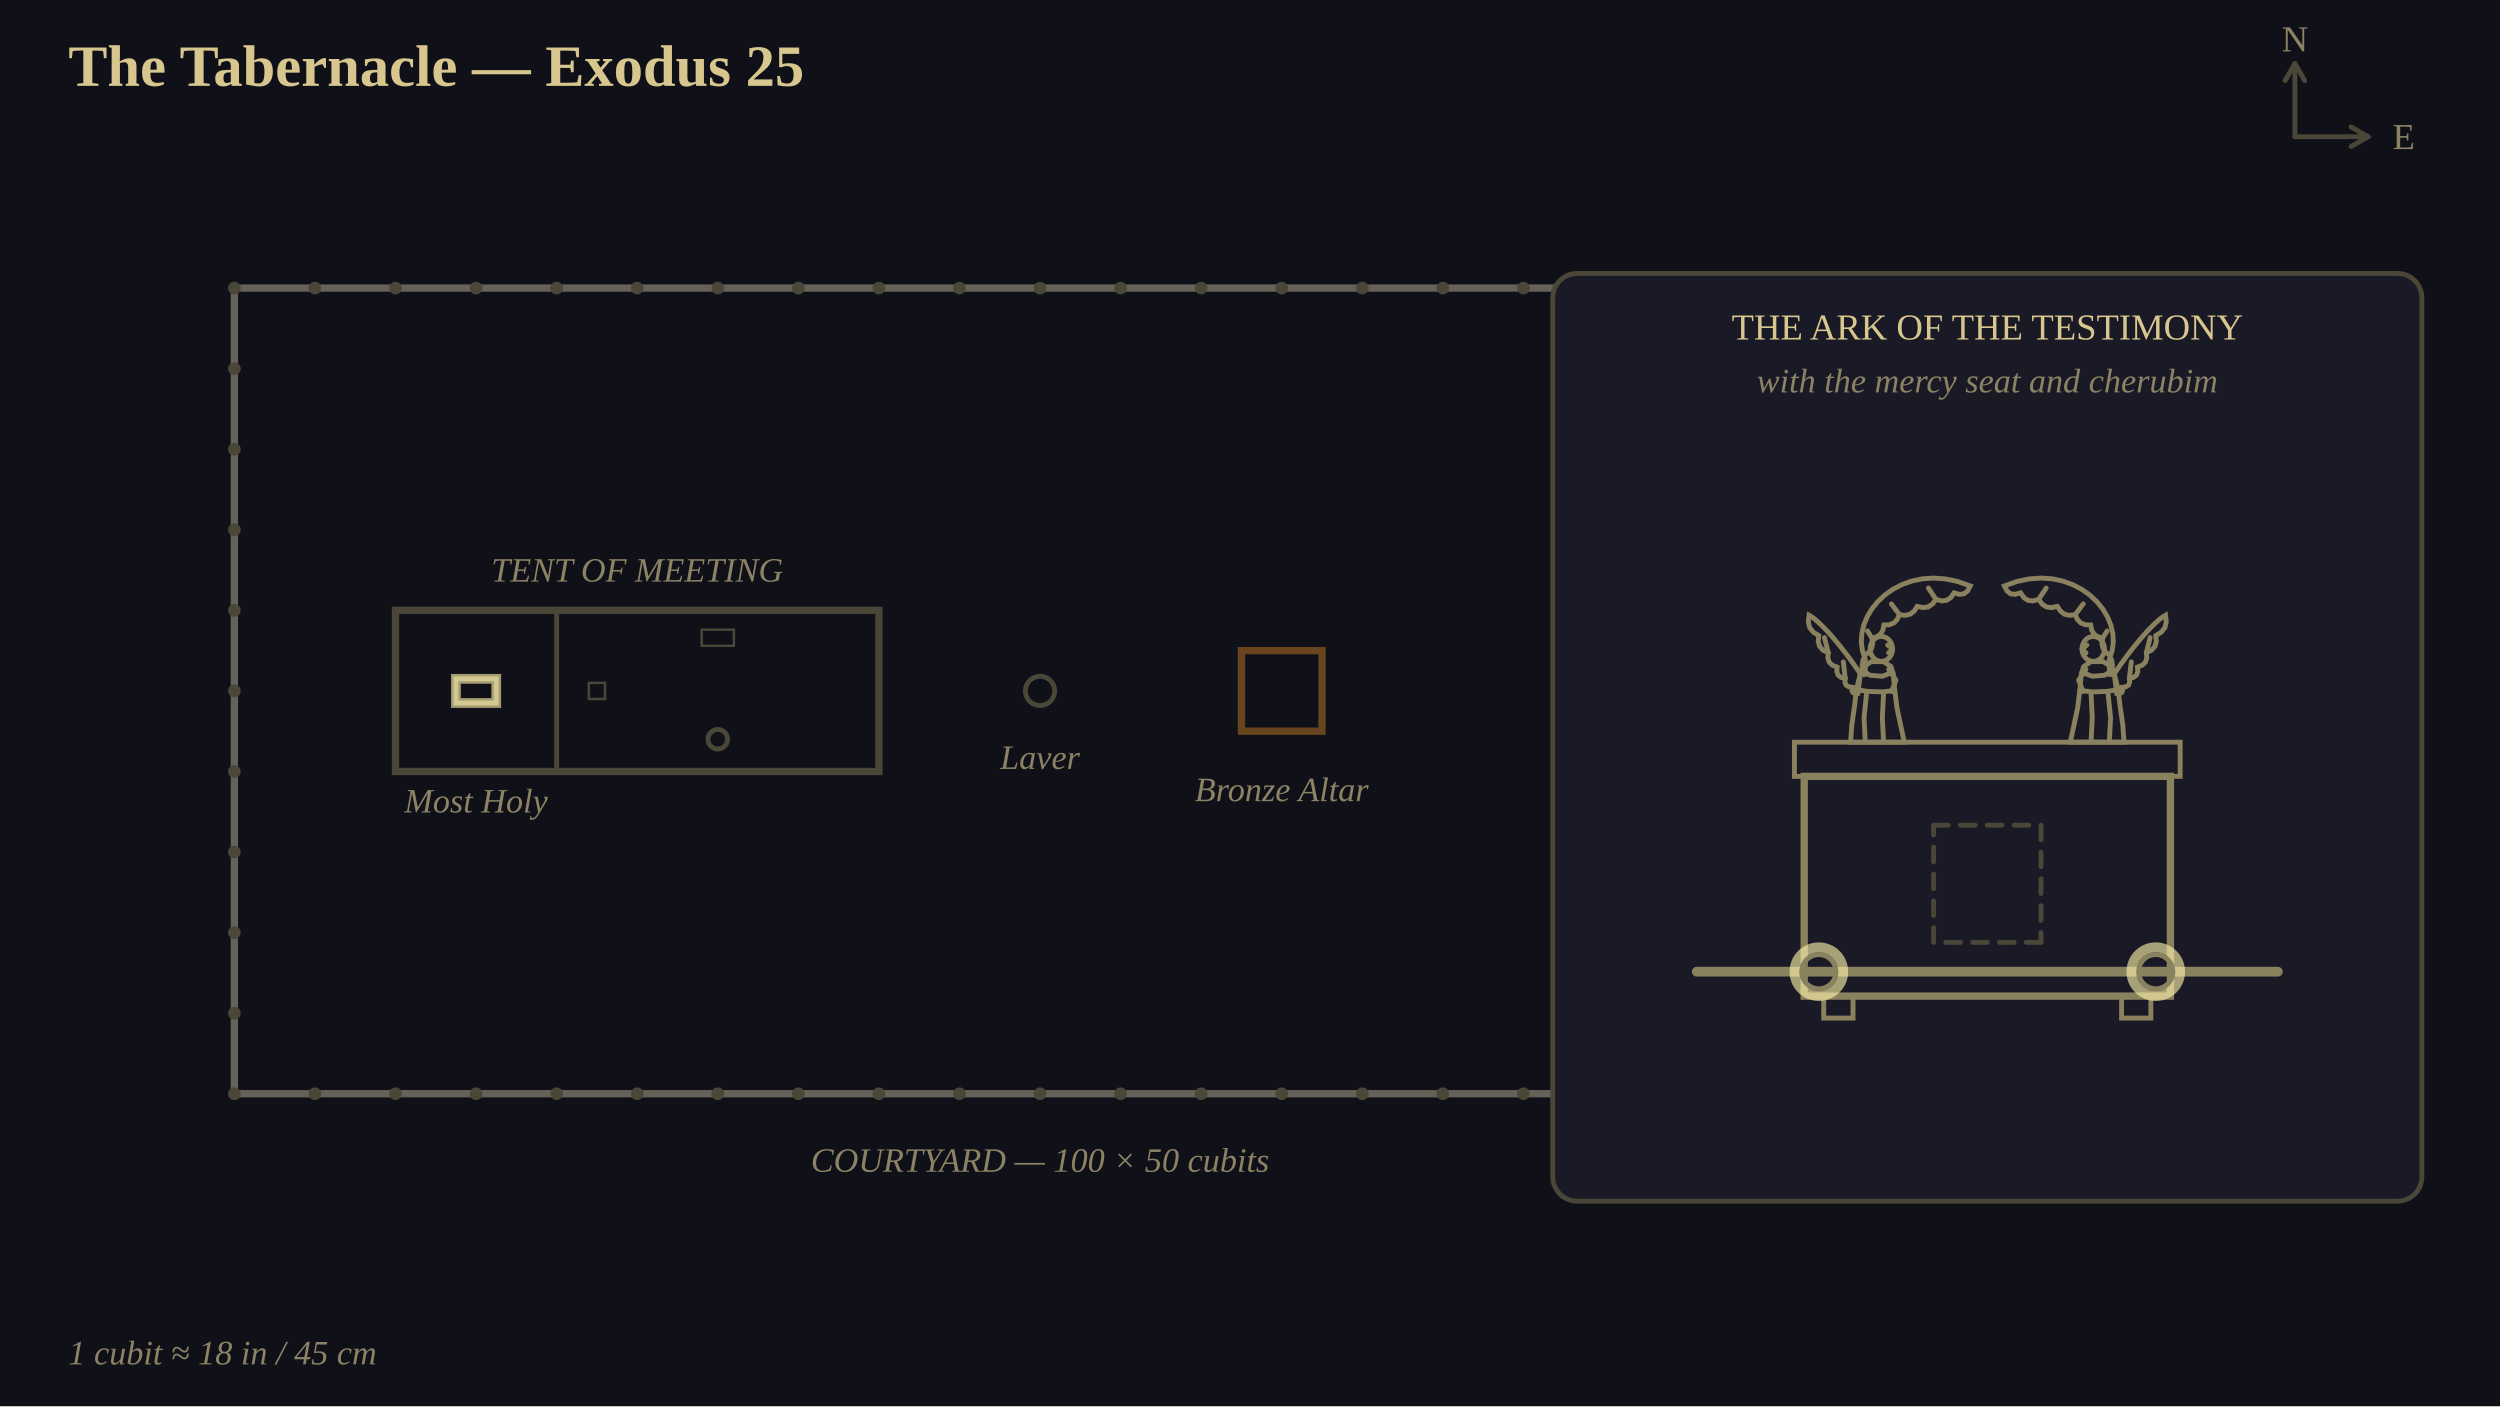
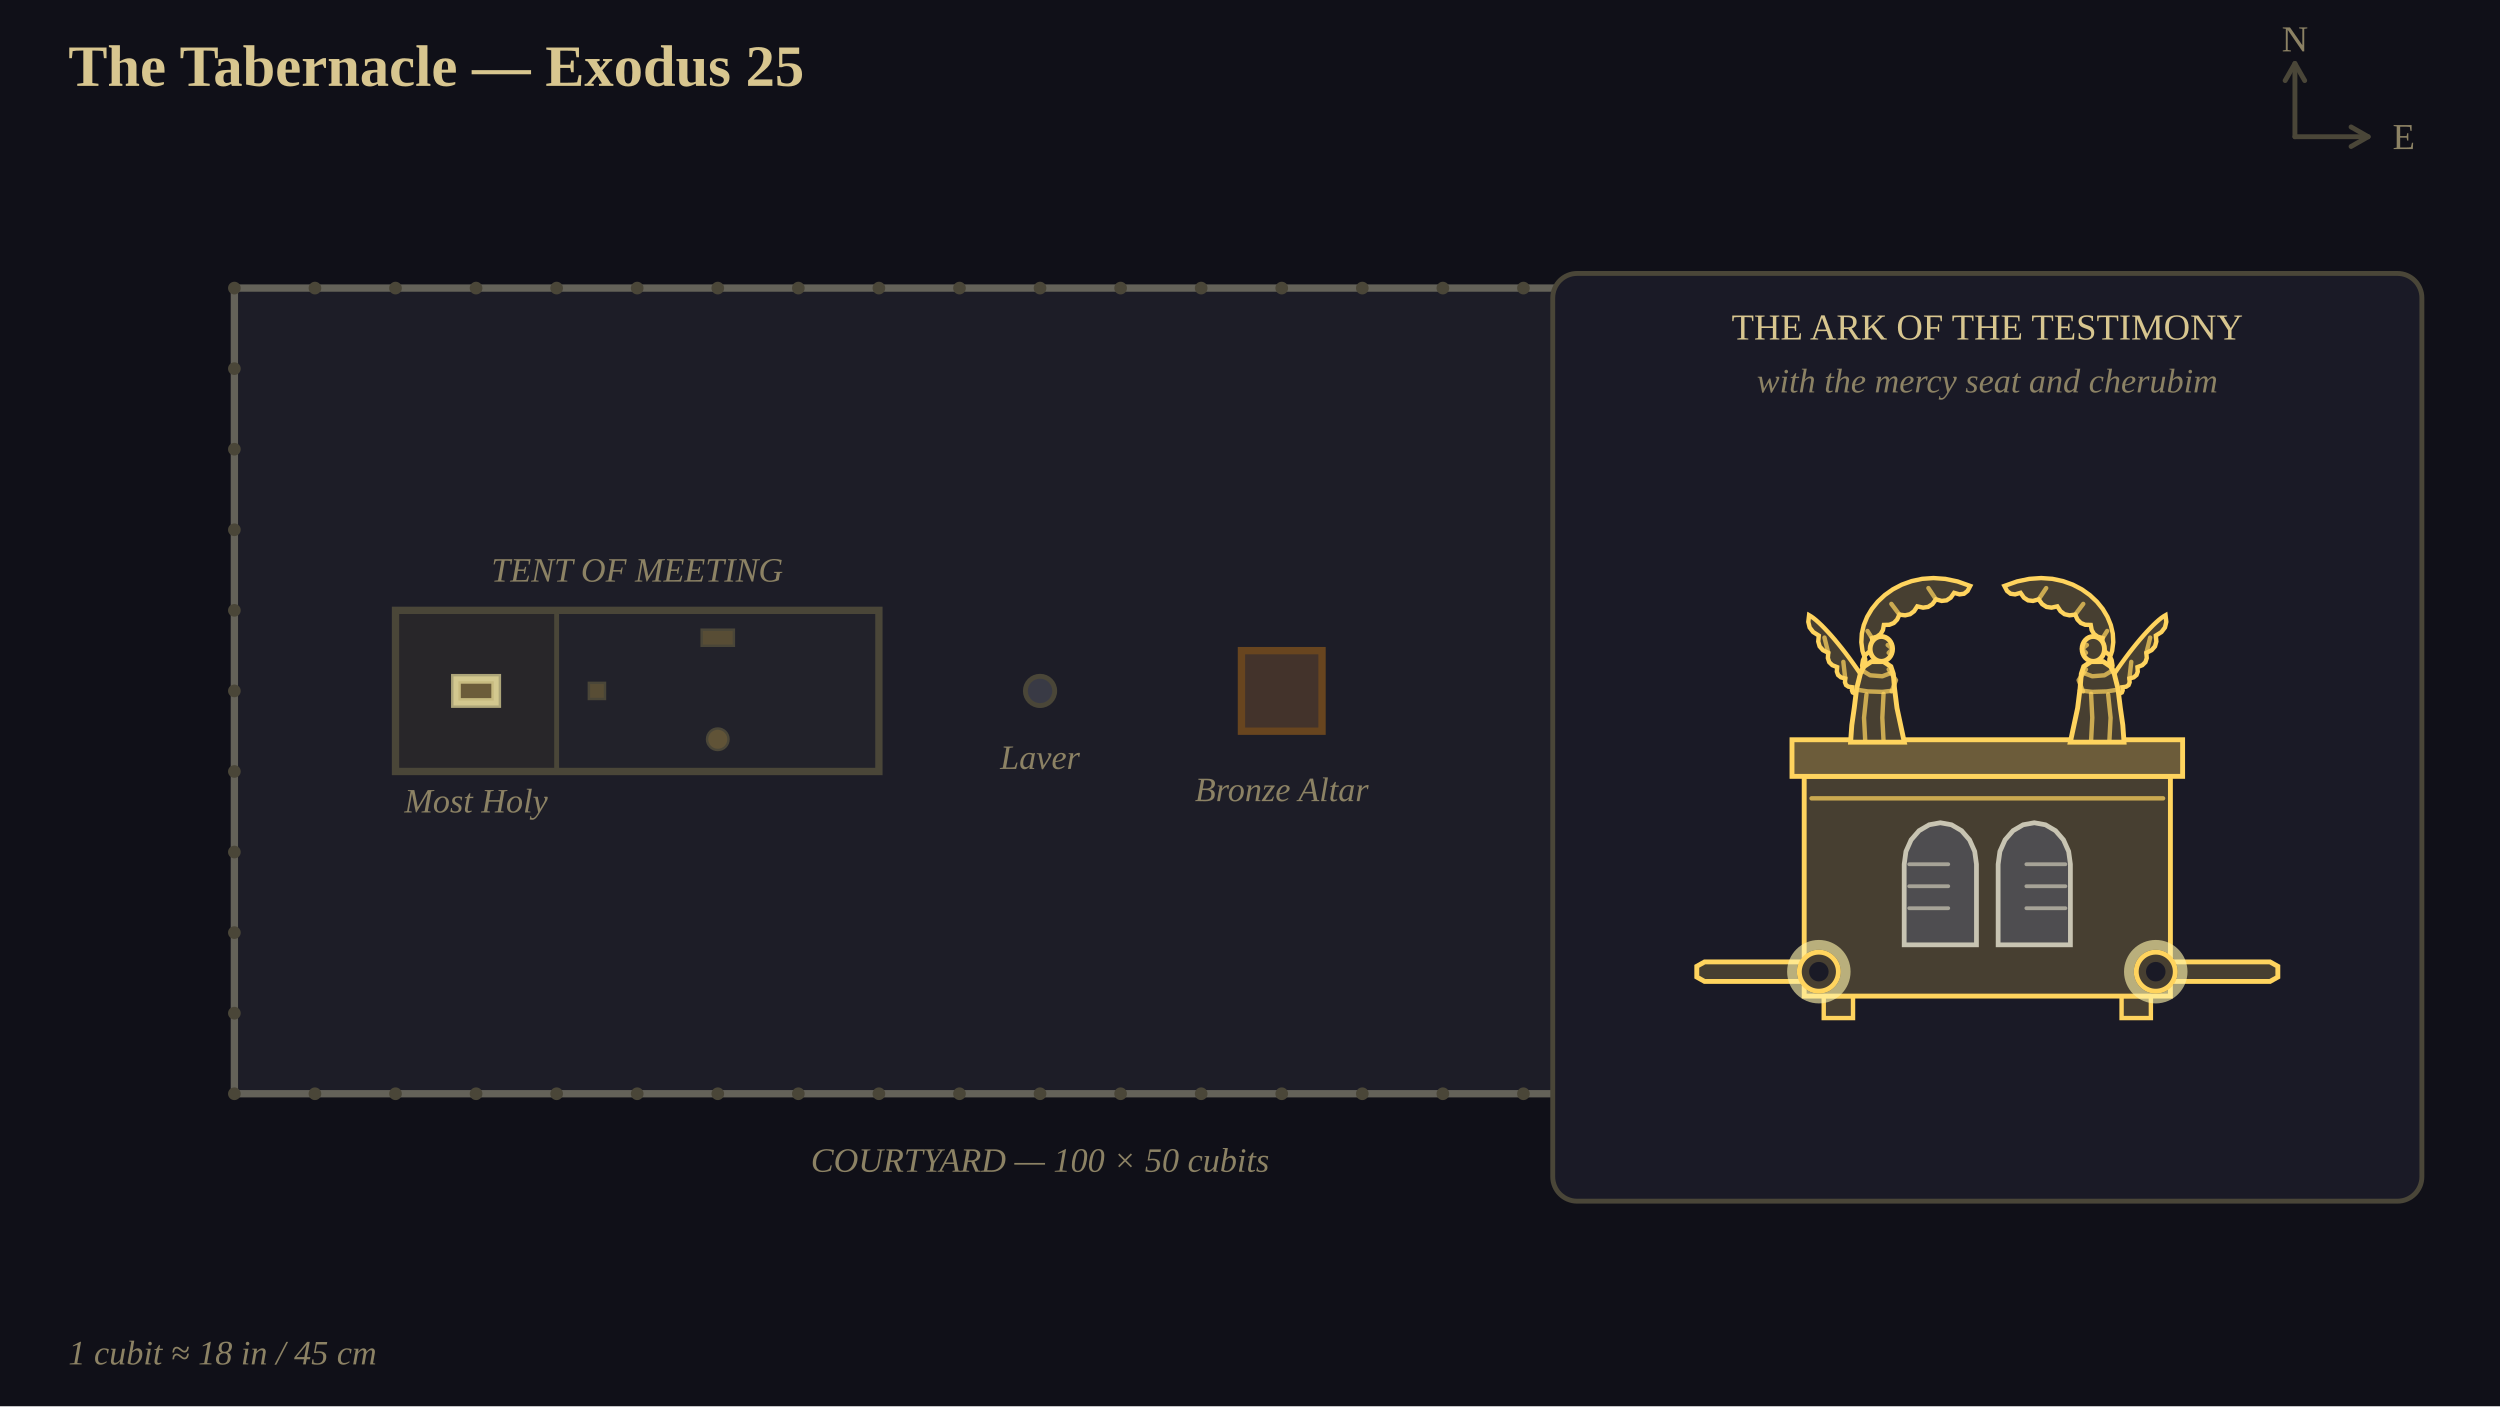
<svg xmlns="http://www.w3.org/2000/svg" viewBox="0 0 1024 576" width="1024" height="576" font-family="Georgia, 'Times New Roman', serif">
  <rect x="0" y="0" width="1024" height="576" fill="rgb(16,16,24)" />
+   <rect x="96" y="118" width="660" height="330" fill="rgb(29,29,39)" />
+   <rect x="162" y="250" width="198" height="66" fill="rgb(34,34,42)" />
+   <rect x="162" y="250" width="66" height="66" fill="rgb(40,38,41)" />
  <polyline points="96,118 756,118" stroke-linejoin="round" stroke-linecap="round" fill="none" stroke="rgb(100,98,89)" stroke-width="3" />
  <polyline points="96,448 756,448" stroke-linejoin="round" stroke-linecap="round" fill="none" stroke="rgb(100,98,89)" stroke-width="3" />
  <polyline points="96,118 96,448" stroke-linejoin="round" stroke-linecap="round" fill="none" stroke="rgb(100,98,89)" stroke-width="3" />
  <polyline points="756,118 756,217" stroke-linejoin="round" stroke-linecap="round" fill="none" stroke="rgb(100,98,89)" stroke-width="3" />
  <polyline points="756,349 756,448" stroke-linejoin="round" stroke-linecap="round" fill="none" stroke="rgb(100,98,89)" stroke-width="3" />
  <polyline points="756,217 756,250" stroke-linejoin="round" stroke-linecap="round" fill="none" stroke="rgb(61,67,108)" stroke-width="5" />
  <polyline points="756,250 756,283" stroke-linejoin="round" stroke-linecap="round" fill="none" stroke="rgb(77,47,88)" stroke-width="5" />
  <polyline points="756,283 756,316" stroke-linejoin="round" stroke-linecap="round" fill="none" stroke="rgb(100,42,42)" stroke-width="5" />
  <polyline points="756,316 756,349" stroke-linejoin="round" stroke-linecap="round" fill="none" stroke="rgb(100,98,89)" stroke-width="5" />
  <ellipse cx="96" cy="118" rx="2.6" ry="2.6" fill="rgb(74,70,56)" />
  <ellipse cx="129" cy="118" rx="2.6" ry="2.6" fill="rgb(74,70,56)" />
  <ellipse cx="162" cy="118" rx="2.6" ry="2.6" fill="rgb(74,70,56)" />
  <ellipse cx="195" cy="118" rx="2.6" ry="2.6" fill="rgb(74,70,56)" />
  <ellipse cx="228" cy="118" rx="2.6" ry="2.6" fill="rgb(74,70,56)" />
  <ellipse cx="261" cy="118" rx="2.6" ry="2.6" fill="rgb(74,70,56)" />
  <ellipse cx="294" cy="118" rx="2.6" ry="2.6" fill="rgb(74,70,56)" />
  <ellipse cx="327" cy="118" rx="2.6" ry="2.6" fill="rgb(74,70,56)" />
  <ellipse cx="360" cy="118" rx="2.6" ry="2.6" fill="rgb(74,70,56)" />
  <ellipse cx="393" cy="118" rx="2.6" ry="2.6" fill="rgb(74,70,56)" />
  <ellipse cx="426" cy="118" rx="2.6" ry="2.6" fill="rgb(74,70,56)" />
  <ellipse cx="459" cy="118" rx="2.6" ry="2.6" fill="rgb(74,70,56)" />
  <ellipse cx="492" cy="118" rx="2.6" ry="2.6" fill="rgb(74,70,56)" />
  <ellipse cx="525" cy="118" rx="2.6" ry="2.6" fill="rgb(74,70,56)" />
  <ellipse cx="558" cy="118" rx="2.6" ry="2.6" fill="rgb(74,70,56)" />
  <ellipse cx="591" cy="118" rx="2.6" ry="2.6" fill="rgb(74,70,56)" />
  <ellipse cx="624" cy="118" rx="2.6" ry="2.6" fill="rgb(74,70,56)" />
  <ellipse cx="657" cy="118" rx="2.6" ry="2.6" fill="rgb(74,70,56)" />
  <ellipse cx="690" cy="118" rx="2.6" ry="2.6" fill="rgb(74,70,56)" />
  <ellipse cx="723" cy="118" rx="2.6" ry="2.6" fill="rgb(74,70,56)" />
  <ellipse cx="756" cy="118" rx="2.6" ry="2.6" fill="rgb(74,70,56)" />
  <ellipse cx="96" cy="448" rx="2.6" ry="2.6" fill="rgb(74,70,56)" />
  <ellipse cx="129" cy="448" rx="2.6" ry="2.6" fill="rgb(74,70,56)" />
  <ellipse cx="162" cy="448" rx="2.6" ry="2.6" fill="rgb(74,70,56)" />
  <ellipse cx="195" cy="448" rx="2.6" ry="2.6" fill="rgb(74,70,56)" />
  <ellipse cx="228" cy="448" rx="2.6" ry="2.6" fill="rgb(74,70,56)" />
  <ellipse cx="261" cy="448" rx="2.6" ry="2.6" fill="rgb(74,70,56)" />
  <ellipse cx="294" cy="448" rx="2.6" ry="2.6" fill="rgb(74,70,56)" />
  <ellipse cx="327" cy="448" rx="2.6" ry="2.6" fill="rgb(74,70,56)" />
  <ellipse cx="360" cy="448" rx="2.6" ry="2.6" fill="rgb(74,70,56)" />
  <ellipse cx="393" cy="448" rx="2.6" ry="2.6" fill="rgb(74,70,56)" />
  <ellipse cx="426" cy="448" rx="2.6" ry="2.6" fill="rgb(74,70,56)" />
  <ellipse cx="459" cy="448" rx="2.6" ry="2.6" fill="rgb(74,70,56)" />
  <ellipse cx="492" cy="448" rx="2.6" ry="2.6" fill="rgb(74,70,56)" />
  <ellipse cx="525" cy="448" rx="2.6" ry="2.6" fill="rgb(74,70,56)" />
  <ellipse cx="558" cy="448" rx="2.6" ry="2.6" fill="rgb(74,70,56)" />
  <ellipse cx="591" cy="448" rx="2.6" ry="2.6" fill="rgb(74,70,56)" />
  <ellipse cx="624" cy="448" rx="2.6" ry="2.6" fill="rgb(74,70,56)" />
  <ellipse cx="657" cy="448" rx="2.6" ry="2.6" fill="rgb(74,70,56)" />
  <ellipse cx="690" cy="448" rx="2.6" ry="2.6" fill="rgb(74,70,56)" />
  <ellipse cx="723" cy="448" rx="2.6" ry="2.6" fill="rgb(74,70,56)" />
  <ellipse cx="756" cy="448" rx="2.6" ry="2.6" fill="rgb(74,70,56)" />
  <ellipse cx="96" cy="151" rx="2.6" ry="2.6" fill="rgb(74,70,56)" />
  <ellipse cx="96" cy="184" rx="2.6" ry="2.6" fill="rgb(74,70,56)" />
  <ellipse cx="96" cy="217" rx="2.6" ry="2.6" fill="rgb(74,70,56)" />
  <ellipse cx="96" cy="250" rx="2.6" ry="2.6" fill="rgb(74,70,56)" />
  <ellipse cx="96" cy="283" rx="2.6" ry="2.6" fill="rgb(74,70,56)" />
  <ellipse cx="96" cy="316" rx="2.6" ry="2.6" fill="rgb(74,70,56)" />
  <ellipse cx="96" cy="349" rx="2.6" ry="2.6" fill="rgb(74,70,56)" />
  <ellipse cx="96" cy="382" rx="2.6" ry="2.6" fill="rgb(74,70,56)" />
  <ellipse cx="96" cy="415" rx="2.6" ry="2.6" fill="rgb(74,70,56)" />
  <ellipse cx="756" cy="151" rx="2.6" ry="2.6" fill="rgb(74,70,56)" />
  <ellipse cx="756" cy="184" rx="2.6" ry="2.6" fill="rgb(74,70,56)" />
  <ellipse cx="756" cy="217" rx="2.6" ry="2.6" fill="rgb(74,70,56)" />
  <ellipse cx="756" cy="250" rx="2.6" ry="2.6" fill="rgb(74,70,56)" />
  <ellipse cx="756" cy="294.02" rx="2.6" ry="2.6" fill="rgb(74,70,56)" />
  <ellipse cx="756" cy="337.98" rx="2.6" ry="2.6" fill="rgb(74,70,56)" />
  <ellipse cx="756" cy="349" rx="2.6" ry="2.6" fill="rgb(74,70,56)" />
  <ellipse cx="756" cy="382" rx="2.6" ry="2.6" fill="rgb(74,70,56)" />
  <ellipse cx="756" cy="415" rx="2.6" ry="2.6" fill="rgb(74,70,56)" />
  <rect x="162" y="250" width="198" height="66" fill="none" stroke="rgb(74,70,56)" stroke-width="3" />
  <polyline points="228,250 228,316" stroke-linejoin="round" stroke-linecap="round" fill="none" stroke="rgb(74,70,56)" stroke-width="2" />
-   <rect x="186.75" y="278.05" width="16.5" height="9.9" fill="none" stroke="rgb(140,130,100)" stroke-width="2" />
-   <rect x="241.2" y="279.7" width="6.6" height="6.6" fill="none" stroke="rgb(74,70,56)" stroke-width="1" />
-   <rect x="287.4" y="257.92" width="13.2" height="6.6" fill="none" stroke="rgb(74,70,56)" stroke-width="1" />
-   <ellipse cx="294" cy="302.8" rx="4" ry="4" fill="none" stroke="rgb(74,70,56)" stroke-width="2" />
-   <ellipse cx="426" cy="283" rx="6" ry="6" fill="none" stroke="rgb(74,70,56)" stroke-width="2" />
-   <rect x="508.5" y="266.5" width="33" height="33" fill="none" stroke="rgb(104,69,31)" stroke-width="3" />
+   <rect x="186.75" y="278.05" width="16.5" height="9.9" fill="rgb(108,92,58)" stroke="rgb(140,130,100)" stroke-width="2" />
+   <rect x="241.2" y="279.7" width="6.6" height="6.6" fill="rgb(88,77,53)" stroke="rgb(74,70,56)" stroke-width="1" />
+   <rect x="287.4" y="257.92" width="13.2" height="6.6" fill="rgb(88,77,53)" stroke="rgb(74,70,56)" stroke-width="1" />
+   <ellipse cx="294" cy="302.8" rx="4.4" ry="4.4" fill="rgb(96,83,55)" stroke="rgb(74,70,56)" stroke-width="1" />
+   <ellipse cx="426" cy="283" rx="6" ry="6" fill="rgb(57,58,69)" stroke="rgb(74,70,56)" stroke-width="2" />
+   <rect x="508.5" y="266.5" width="33" height="33" fill="rgb(67,51,43)" stroke="rgb(104,69,31)" stroke-width="3" />
  <text x="261" y="233.5" font-size="14" text-anchor="middle" dominant-baseline="central" fill="rgb(140,130,100)" font-family="Georgia, 'Times New Roman', serif" font-style="italic">TENT OF MEETING</text>
  <text x="195" y="323.92" font-size="14" text-anchor="middle" dominant-baseline="text-before-edge" fill="rgb(140,130,100)" font-family="Georgia, 'Times New Roman', serif" font-style="italic">Most Holy</text>
  <text x="525" y="319.3" font-size="14" text-anchor="middle" dominant-baseline="text-before-edge" fill="rgb(140,130,100)" font-family="Georgia, 'Times New Roman', serif" font-style="italic">Bronze Altar</text>
  <text x="426" y="306.1" font-size="14" text-anchor="middle" dominant-baseline="text-before-edge" fill="rgb(140,130,100)" font-family="Georgia, 'Times New Roman', serif" font-style="italic">Laver</text>
  <text x="782.4" y="283" font-size="14" text-anchor="start" dominant-baseline="central" fill="rgb(140,130,100)" font-family="Georgia, 'Times New Roman', serif" font-style="italic">GATE</text>
  <text x="426" y="471.1" font-size="14" text-anchor="middle" dominant-baseline="text-before-edge" fill="rgb(140,130,100)" font-family="Georgia, 'Times New Roman', serif" font-style="italic">COURTYARD  —  100 × 50 cubits</text>
  <polyline points="940,56 940,26" stroke-linejoin="round" stroke-linecap="round" fill="none" stroke="rgb(74,70,56)" stroke-width="2" />
  <polyline points="936,33 940,26 944,33" stroke-linejoin="round" stroke-linecap="round" fill="none" stroke="rgb(74,70,56)" stroke-width="2" />
  <polyline points="940,56 970,56" stroke-linejoin="round" stroke-linecap="round" fill="none" stroke="rgb(74,70,56)" stroke-width="2" />
  <polyline points="963,52 970,56 963,60" stroke-linejoin="round" stroke-linecap="round" fill="none" stroke="rgb(74,70,56)" stroke-width="2" />
  <text x="940" y="16" font-size="15" text-anchor="middle" dominant-baseline="central" fill="rgb(140,130,100)" font-family="Georgia, 'Times New Roman', serif">N</text>
  <text x="980" y="56" font-size="15" text-anchor="start" dominant-baseline="central" fill="rgb(140,130,100)" font-family="Georgia, 'Times New Roman', serif">E</text>
  <text x="28" y="20" font-size="24" text-anchor="start" dominant-baseline="text-before-edge" fill="rgb(216,198,143)" font-family="Georgia, 'Times New Roman', serif" font-weight="bold">The Tabernacle — Exodus 25</text>
  <text x="28" y="550" font-size="14" text-anchor="start" dominant-baseline="text-before-edge" fill="rgb(140,130,100)" font-family="Georgia, 'Times New Roman', serif" font-style="italic">1 cubit ≈ 18 in / 45 cm</text>
  <rect x="636" y="112" width="356" height="380" rx="10" fill="rgb(26,26,38)" stroke="rgb(74,70,56)" stroke-width="2" />
  <text x="814" y="134" font-size="15" text-anchor="middle" dominant-baseline="central" fill="rgb(216,198,143)" font-family="Georgia, 'Times New Roman', serif">THE ARK OF THE TESTIMONY</text>
  <text x="814" y="156" font-size="14" text-anchor="middle" dominant-baseline="central" fill="rgb(140,130,100)" font-family="Georgia, 'Times New Roman', serif" font-style="italic">with the mercy seat and cherubim</text>
-   <rect x="739" y="318" width="150" height="90" fill="none" stroke="rgb(138,129,95)" stroke-width="3" />
-   <rect x="735" y="304" width="158" height="14" fill="none" stroke="rgb(138,129,95)" stroke-width="2" />
-   <rect x="747" y="408" width="12" height="9" fill="none" stroke="rgb(138,129,95)" stroke-width="2" />
-   <rect x="869" y="408" width="12" height="9" fill="none" stroke="rgb(138,129,95)" stroke-width="2" />
-   <polyline points="695,398 933,398" stroke-linejoin="round" stroke-linecap="round" fill="none" stroke="rgb(138,129,95)" stroke-width="4" />
-   <ellipse cx="745" cy="398" rx="7" ry="7" fill="none" stroke="rgb(138,129,95)" stroke-width="2" />
-   <ellipse cx="883" cy="398" rx="7" ry="7" fill="none" stroke="rgb(138,129,95)" stroke-width="2" />
-   <polyline points="792,338 798,338" stroke-linejoin="round" stroke-linecap="round" fill="none" stroke="rgb(74,70,56)" stroke-width="2" />
-   <polyline points="803,338 809,338" stroke-linejoin="round" stroke-linecap="round" fill="none" stroke="rgb(74,70,56)" stroke-width="2" />
-   <polyline points="814,338 820,338" stroke-linejoin="round" stroke-linecap="round" fill="none" stroke="rgb(74,70,56)" stroke-width="2" />
-   <polyline points="825,338 831,338" stroke-linejoin="round" stroke-linecap="round" fill="none" stroke="rgb(74,70,56)" stroke-width="2" />
-   <polyline points="836,338 836,344" stroke-linejoin="round" stroke-linecap="round" fill="none" stroke="rgb(74,70,56)" stroke-width="2" />
-   <polyline points="836,349 836,355" stroke-linejoin="round" stroke-linecap="round" fill="none" stroke="rgb(74,70,56)" stroke-width="2" />
-   <polyline points="836,360 836,366" stroke-linejoin="round" stroke-linecap="round" fill="none" stroke="rgb(74,70,56)" stroke-width="2" />
-   <polyline points="836,371 836,377" stroke-linejoin="round" stroke-linecap="round" fill="none" stroke="rgb(74,70,56)" stroke-width="2" />
-   <polyline points="836,382 836,386" stroke-linejoin="round" stroke-linecap="round" fill="none" stroke="rgb(74,70,56)" stroke-width="2" />
-   <polyline points="836,386 830,386" stroke-linejoin="round" stroke-linecap="round" fill="none" stroke="rgb(74,70,56)" stroke-width="2" />
-   <polyline points="825,386 819,386" stroke-linejoin="round" stroke-linecap="round" fill="none" stroke="rgb(74,70,56)" stroke-width="2" />
-   <polyline points="814,386 808,386" stroke-linejoin="round" stroke-linecap="round" fill="none" stroke="rgb(74,70,56)" stroke-width="2" />
-   <polyline points="803,386 797,386" stroke-linejoin="round" stroke-linecap="round" fill="none" stroke="rgb(74,70,56)" stroke-width="2" />
-   <polyline points="792,386 792,380" stroke-linejoin="round" stroke-linecap="round" fill="none" stroke="rgb(74,70,56)" stroke-width="2" />
-   <polyline points="792,375 792,369" stroke-linejoin="round" stroke-linecap="round" fill="none" stroke="rgb(74,70,56)" stroke-width="2" />
-   <polyline points="792,364 792,358" stroke-linejoin="round" stroke-linecap="round" fill="none" stroke="rgb(74,70,56)" stroke-width="2" />
-   <polyline points="792,353 792,347" stroke-linejoin="round" stroke-linecap="round" fill="none" stroke="rgb(74,70,56)" stroke-width="2" />
-   <polyline points="792,342 792,338" stroke-linejoin="round" stroke-linecap="round" fill="none" stroke="rgb(74,70,56)" stroke-width="2" />
-   <polygon points="762,276 760.49,273.77 758.96,271.61 757.43,269.5 755.91,267.47 754.39,265.52 752.89,263.66 751.43,261.9 750,260.25 748.62,258.72 747.29,257.31 746.03,256.04 744.84,254.91 743.74,253.93 742.72,253.11 741.81,252.47 741,252 740.68,254.72 741.23,257.01 742.67,258.89 744.98,260.34 744.75,262.76 745.32,264.75 746.69,266.3 748.85,267.41 748.69,269.54 749.24,271.22 750.51,272.46 752.5,273.25 752.37,275.1 752.88,276.49 754.03,277.43 755.81,277.93 755.7,279.49 756.14,280.61 757.13,281.27 758.69,281.49 758.55,282.78 758.89,283.63 759.7,284.03 761,284" fill="none" stroke="rgb(138,129,95)" stroke-width="2" />
-   <polyline points="748.85,267.41 747.3,261.15" stroke-linejoin="round" stroke-linecap="round" fill="none" stroke="rgb(138,129,95)" stroke-width="2" />
-   <polyline points="755.81,277.93 755.03,271.1" stroke-linejoin="round" stroke-linecap="round" fill="none" stroke="rgb(138,129,95)" stroke-width="2" />
-   <polygon points="764,270 762.86,266.56 762.4,263.05 762.6,259.52 763.41,256.03 764.79,252.65 766.71,249.43 769.12,246.45 772,243.75 775.3,241.4 778.98,239.47 783.01,238.02 787.34,237.09 791.95,236.77 796.79,237.11 801.81,238.16 807,240 805.92,242.05 804.46,243.2 802.62,243.46 800.39,242.82 799.01,244.8 797.31,245.91 795.3,246.14 792.97,245.5 791.52,247.46 789.76,248.59 787.69,248.89 785.31,248.37 784.01,250.35 782.36,251.58 780.35,252.04 778,251.75 777.06,253.79 775.69,255.18 773.88,255.91 771.63,255.98 771.25,258.07 770.31,259.67 768.82,260.77 766.78,261.38 767.07,263.49 766.71,265.34 765.7,266.93 764.04,268.27 763.06,270.45 762.72,272.63 763.04,274.81 764,277" fill="none" stroke="rgb(138,129,95)" stroke-width="2" />
-   <polyline points="792.97,245.5 789.88,240.88" stroke-linejoin="round" stroke-linecap="round" fill="none" stroke="rgb(138,129,95)" stroke-width="2" />
-   <polyline points="778,251.75 774.7,247.35" stroke-linejoin="round" stroke-linecap="round" fill="none" stroke="rgb(138,129,95)" stroke-width="2" />
-   <polyline points="766.78,261.38 764.92,258.44" stroke-linejoin="round" stroke-linecap="round" fill="none" stroke="rgb(138,129,95)" stroke-width="2" />
-   <polygon points="758,304 758.5,297 759.5,290 760.5,282 762,276 763.5,273 766.5,271 771.5,271 774.5,273 775.5,276 776,282 777,290 778.5,297 780,304" fill="none" stroke="rgb(138,129,95)" stroke-width="2" />
-   <ellipse cx="770.6" cy="265.8" rx="4.6" ry="5.1" fill="none" stroke="rgb(138,129,95)" stroke-width="2" />
-   <polyline points="773.2,264.2 775.2,265.8 773.6,267.4" stroke-linejoin="round" stroke-linecap="round" fill="none" stroke="rgb(138,129,95)" stroke-width="2" />
-   <polyline points="762.4,274.4 766,276.6 771,277 775.2,275.4" stroke-linejoin="round" stroke-linecap="round" fill="none" stroke="rgb(138,129,95)" stroke-width="2" />
-   <polyline points="773.6,274.2 776.6,278.6 774.8,283.2" stroke-linejoin="round" stroke-linecap="round" fill="none" stroke="rgb(138,129,95)" stroke-width="2" />
-   <polyline points="760.6,282.5 765,283.2 771,283.4 776.1,282.8" stroke-linejoin="round" stroke-linecap="round" fill="none" stroke="rgb(138,129,95)" stroke-width="2" />
-   <polyline points="764.5,284.5 763.5,294 764,303.5" stroke-linejoin="round" stroke-linecap="round" fill="none" stroke="rgb(138,129,95)" stroke-width="2" />
-   <polyline points="771.5,284.2 771,294 771.5,303.5" stroke-linejoin="round" stroke-linecap="round" fill="none" stroke="rgb(138,129,95)" stroke-width="2" />
-   <polygon points="866,276 867.51,273.77 869.04,271.61 870.57,269.5 872.09,267.47 873.61,265.52 875.11,263.66 876.57,261.9 878,260.25 879.38,258.72 880.71,257.31 881.97,256.04 883.16,254.91 884.26,253.93 885.28,253.11 886.19,252.47 887,252 887.32,254.72 886.77,257.01 885.33,258.89 883.02,260.34 883.25,262.76 882.68,264.75 881.31,266.3 879.15,267.41 879.31,269.54 878.76,271.22 877.49,272.46 875.5,273.25 875.63,275.1 875.12,276.49 873.97,277.43 872.19,277.93 872.3,279.49 871.86,280.61 870.87,281.27 869.31,281.49 869.45,282.78 869.11,283.63 868.3,284.03 867,284" fill="none" stroke="rgb(138,129,95)" stroke-width="2" />
-   <polyline points="879.15,267.41 880.7,261.15" stroke-linejoin="round" stroke-linecap="round" fill="none" stroke="rgb(138,129,95)" stroke-width="2" />
-   <polyline points="872.19,277.93 872.97,271.1" stroke-linejoin="round" stroke-linecap="round" fill="none" stroke="rgb(138,129,95)" stroke-width="2" />
-   <polygon points="864,270 865.14,266.56 865.6,263.05 865.4,259.52 864.59,256.03 863.21,252.65 861.29,249.43 858.88,246.45 856,243.75 852.7,241.4 849.02,239.47 844.99,238.02 840.66,237.09 836.05,236.77 831.21,237.11 826.19,238.16 821,240 822.08,242.05 823.54,243.2 825.38,243.46 827.61,242.82 828.99,244.8 830.69,245.91 832.7,246.14 835.03,245.5 836.48,247.46 838.24,248.59 840.31,248.89 842.69,248.37 843.99,250.35 845.64,251.58 847.65,252.04 850,251.75 850.94,253.79 852.31,255.18 854.12,255.91 856.37,255.98 856.75,258.07 857.69,259.67 859.18,260.77 861.22,261.38 860.93,263.49 861.29,265.34 862.3,266.93 863.96,268.27 864.94,270.45 865.28,272.63 864.96,274.81 864,277" fill="none" stroke="rgb(138,129,95)" stroke-width="2" />
-   <polyline points="835.03,245.5 838.12,240.88" stroke-linejoin="round" stroke-linecap="round" fill="none" stroke="rgb(138,129,95)" stroke-width="2" />
-   <polyline points="850,251.75 853.3,247.35" stroke-linejoin="round" stroke-linecap="round" fill="none" stroke="rgb(138,129,95)" stroke-width="2" />
-   <polyline points="861.22,261.38 863.08,258.44" stroke-linejoin="round" stroke-linecap="round" fill="none" stroke="rgb(138,129,95)" stroke-width="2" />
-   <polygon points="870,304 869.5,297 868.5,290 867.5,282 866,276 864.5,273 861.5,271 856.5,271 853.5,273 852.5,276 852,282 851,290 849.5,297 848,304" fill="none" stroke="rgb(138,129,95)" stroke-width="2" />
-   <ellipse cx="857.4" cy="265.8" rx="4.6" ry="5.1" fill="none" stroke="rgb(138,129,95)" stroke-width="2" />
-   <polyline points="854.8,264.2 852.8,265.8 854.4,267.4" stroke-linejoin="round" stroke-linecap="round" fill="none" stroke="rgb(138,129,95)" stroke-width="2" />
-   <polyline points="865.6,274.4 862,276.6 857,277 852.8,275.4" stroke-linejoin="round" stroke-linecap="round" fill="none" stroke="rgb(138,129,95)" stroke-width="2" />
-   <polyline points="854.4,274.2 851.4,278.6 853.2,283.2" stroke-linejoin="round" stroke-linecap="round" fill="none" stroke="rgb(138,129,95)" stroke-width="2" />
-   <polyline points="867.4,282.5 863,283.2 857,283.4 851.9,282.8" stroke-linejoin="round" stroke-linecap="round" fill="none" stroke="rgb(138,129,95)" stroke-width="2" />
-   <polyline points="863.5,284.5 864.5,294 864,303.5" stroke-linejoin="round" stroke-linecap="round" fill="none" stroke="rgb(138,129,95)" stroke-width="2" />
-   <polyline points="856.5,284.2 857,294 856.5,303.5" stroke-linejoin="round" stroke-linecap="round" fill="none" stroke="rgb(138,129,95)" stroke-width="2" />
+   <polygon points="698.2,402 929.8,402 933,400.2 933,395.8 929.8,394 698.2,394 695,395.8 695,400.2" fill="rgb(71,63,49)" stroke="rgb(255,212,94)" stroke-width="2" />
+   <polygon points="747,408 759,408 759,417 747,417" fill="rgb(71,63,49)" stroke="rgb(255,212,94)" stroke-width="1.8" />
+   <polygon points="869,408 881,408 881,417 869,417" fill="rgb(71,63,49)" stroke="rgb(255,212,94)" stroke-width="1.8" />
+   <polygon points="739,318 889,318 889,408 739,408" fill="rgb(71,63,49)" stroke="rgb(255,212,94)" stroke-width="2" />
+   <polyline points="742,327 886,327" stroke-linejoin="round" stroke-linecap="round" fill="none" stroke="rgb(255,212,94)" stroke-width="1.8" stroke-opacity="0.718" />
+   <ellipse cx="745" cy="398" rx="8" ry="8" fill="rgb(71,63,49)" stroke="rgb(255,212,94)" stroke-width="2" />
+   <ellipse cx="745" cy="398" rx="4" ry="4" fill="rgb(26,26,38)" />
+   <ellipse cx="883" cy="398" rx="8" ry="8" fill="rgb(71,63,49)" stroke="rgb(255,212,94)" stroke-width="2" />
+   <ellipse cx="883" cy="398" rx="4" ry="4" fill="rgb(26,26,38)" />
+   <polygon points="779.96,387 779.96,354 779.96,354 780.68,348.75 782.79,344.01 786.06,340.25 790.19,337.83 794.76,337 799.33,337.83 803.46,340.25 806.73,344.01 808.84,348.75 809.56,354 809.56,387" fill="rgb(78,77,80)" stroke="rgb(200,196,178)" stroke-width="1.95" />
+   <polygon points="818.44,387 818.44,354 818.44,354 819.16,348.75 821.27,344.01 824.54,340.25 828.67,337.83 833.24,337 837.81,337.83 841.94,340.25 845.21,344.01 847.32,348.75 848.04,354 848.04,387" fill="rgb(78,77,80)" stroke="rgb(200,196,178)" stroke-width="1.95" />
+   <polyline points="782,354 798,354" stroke-linejoin="round" stroke-linecap="round" fill="none" stroke="rgb(200,196,178)" stroke-width="1.56" stroke-opacity="0.718" />
+   <polyline points="782,363 798,363" stroke-linejoin="round" stroke-linecap="round" fill="none" stroke="rgb(200,196,178)" stroke-width="1.56" stroke-opacity="0.718" />
+   <polyline points="782,372 798,372" stroke-linejoin="round" stroke-linecap="round" fill="none" stroke="rgb(200,196,178)" stroke-width="1.56" stroke-opacity="0.718" />
+   <polyline points="830,354 846,354" stroke-linejoin="round" stroke-linecap="round" fill="none" stroke="rgb(200,196,178)" stroke-width="1.56" stroke-opacity="0.718" />
+   <polyline points="830,363 846,363" stroke-linejoin="round" stroke-linecap="round" fill="none" stroke="rgb(200,196,178)" stroke-width="1.56" stroke-opacity="0.718" />
+   <polyline points="830,372 846,372" stroke-linejoin="round" stroke-linecap="round" fill="none" stroke="rgb(200,196,178)" stroke-width="1.56" stroke-opacity="0.718" />
+   <polygon points="734,303 894,303 894,318 734,318" fill="rgb(108,92,58)" stroke="rgb(255,212,94)" stroke-width="2" />
+   <polygon points="762,276 760.49,273.77 758.96,271.61 757.43,269.5 755.91,267.47 754.39,265.52 752.89,263.66 751.43,261.9 750,260.25 748.62,258.72 747.29,257.31 746.03,256.04 744.84,254.91 743.74,253.93 742.72,253.11 741.81,252.47 741,252 740.68,254.72 741.23,257.01 742.67,258.89 744.98,260.34 744.75,262.76 745.32,264.75 746.69,266.3 748.85,267.41 748.69,269.54 749.24,271.22 750.51,272.46 752.5,273.25 752.37,275.1 752.88,276.49 754.03,277.43 755.81,277.93 755.7,279.49 756.14,280.61 757.13,281.27 758.69,281.49 758.55,282.78 758.89,283.63 759.7,284.03 761,284" fill="rgb(71,63,49)" stroke="rgb(255,212,94)" stroke-width="1.8" />
+   <polyline points="748.85,267.41 747.3,261.15" stroke-linejoin="round" stroke-linecap="round" fill="none" stroke="rgb(255,212,94)" stroke-width="1.8" stroke-opacity="0.718" />
+   <polyline points="755.81,277.93 755.03,271.1" stroke-linejoin="round" stroke-linecap="round" fill="none" stroke="rgb(255,212,94)" stroke-width="1.8" stroke-opacity="0.718" />
+   <polygon points="764,270 762.86,266.56 762.4,263.05 762.6,259.52 763.41,256.03 764.79,252.65 766.71,249.43 769.12,246.45 772,243.75 775.3,241.4 778.98,239.47 783.01,238.02 787.34,237.09 791.95,236.77 796.79,237.11 801.81,238.16 807,240 805.92,242.05 804.46,243.2 802.62,243.46 800.39,242.82 799.01,244.8 797.31,245.91 795.3,246.14 792.97,245.5 791.52,247.46 789.76,248.59 787.69,248.89 785.31,248.37 784.01,250.35 782.36,251.58 780.35,252.04 778,251.75 777.06,253.79 775.69,255.18 773.88,255.91 771.63,255.98 771.25,258.07 770.31,259.67 768.82,260.77 766.78,261.38 767.07,263.49 766.71,265.34 765.7,266.93 764.04,268.27 763.06,270.45 762.72,272.63 763.04,274.81 764,277" fill="rgb(71,63,49)" stroke="rgb(255,212,94)" stroke-width="1.8" />
+   <polyline points="792.97,245.5 789.88,240.88" stroke-linejoin="round" stroke-linecap="round" fill="none" stroke="rgb(255,212,94)" stroke-width="1.8" stroke-opacity="0.718" />
+   <polyline points="778,251.75 774.7,247.35" stroke-linejoin="round" stroke-linecap="round" fill="none" stroke="rgb(255,212,94)" stroke-width="1.8" stroke-opacity="0.718" />
+   <polyline points="766.78,261.38 764.92,258.44" stroke-linejoin="round" stroke-linecap="round" fill="none" stroke="rgb(255,212,94)" stroke-width="1.8" stroke-opacity="0.718" />
+   <polygon points="758,304 758.5,297 759.5,290 760.5,282 762,276 763.5,273 766.5,271 771.5,271 774.5,273 775.5,276 776,282 777,290 778.5,297 780,304" fill="rgb(71,63,49)" stroke="rgb(255,212,94)" stroke-width="2" />
+   <ellipse cx="770.6" cy="265.8" rx="4.6" ry="5.1" fill="rgb(71,63,49)" stroke="rgb(255,212,94)" stroke-width="2" />
+   <polyline points="773.2,264.2 775.2,265.8 773.6,267.4" stroke-linejoin="round" stroke-linecap="round" fill="none" stroke="rgb(255,212,94)" stroke-width="1.8" stroke-opacity="0.718" />
+   <polyline points="762.4,274.4 766,276.6 771,277 775.2,275.4" stroke-linejoin="round" stroke-linecap="round" fill="none" stroke="rgb(255,212,94)" stroke-width="1.8" stroke-opacity="0.718" />
+   <polyline points="773.6,274.2 776.6,278.6 774.8,283.2" stroke-linejoin="round" stroke-linecap="round" fill="none" stroke="rgb(255,212,94)" stroke-width="1.8" stroke-opacity="0.718" />
+   <polyline points="760.6,282.5 765,283.2 771,283.4 776.1,282.8" stroke-linejoin="round" stroke-linecap="round" fill="none" stroke="rgb(255,212,94)" stroke-width="1.8" stroke-opacity="0.718" />
+   <polyline points="764.5,284.5 763.5,294 764,303.5" stroke-linejoin="round" stroke-linecap="round" fill="none" stroke="rgb(255,212,94)" stroke-width="1.8" stroke-opacity="0.718" />
+   <polyline points="771.5,284.2 771,294 771.5,303.5" stroke-linejoin="round" stroke-linecap="round" fill="none" stroke="rgb(255,212,94)" stroke-width="1.8" stroke-opacity="0.718" />
+   <polygon points="866,276 867.51,273.77 869.04,271.61 870.57,269.5 872.09,267.47 873.61,265.52 875.11,263.66 876.57,261.9 878,260.25 879.38,258.72 880.71,257.31 881.97,256.04 883.16,254.91 884.26,253.93 885.28,253.11 886.19,252.47 887,252 887.32,254.72 886.77,257.01 885.33,258.89 883.02,260.34 883.25,262.76 882.68,264.75 881.31,266.3 879.15,267.41 879.31,269.54 878.76,271.22 877.49,272.46 875.5,273.25 875.63,275.1 875.12,276.49 873.97,277.43 872.19,277.93 872.3,279.49 871.86,280.61 870.87,281.27 869.31,281.49 869.45,282.78 869.11,283.63 868.3,284.03 867,284" fill="rgb(71,63,49)" stroke="rgb(255,212,94)" stroke-width="1.8" />
+   <polyline points="879.15,267.41 880.7,261.15" stroke-linejoin="round" stroke-linecap="round" fill="none" stroke="rgb(255,212,94)" stroke-width="1.8" stroke-opacity="0.718" />
+   <polyline points="872.19,277.93 872.97,271.1" stroke-linejoin="round" stroke-linecap="round" fill="none" stroke="rgb(255,212,94)" stroke-width="1.8" stroke-opacity="0.718" />
+   <polygon points="864,270 865.14,266.56 865.6,263.05 865.4,259.52 864.59,256.03 863.21,252.65 861.29,249.43 858.88,246.45 856,243.75 852.7,241.4 849.02,239.47 844.99,238.02 840.66,237.09 836.05,236.77 831.21,237.11 826.19,238.16 821,240 822.08,242.05 823.54,243.2 825.38,243.46 827.61,242.82 828.99,244.8 830.69,245.91 832.7,246.14 835.03,245.5 836.48,247.46 838.24,248.59 840.31,248.89 842.69,248.37 843.99,250.35 845.64,251.58 847.65,252.04 850,251.75 850.94,253.79 852.31,255.18 854.12,255.91 856.37,255.98 856.75,258.07 857.69,259.67 859.18,260.77 861.22,261.38 860.93,263.49 861.29,265.34 862.3,266.93 863.96,268.27 864.94,270.45 865.28,272.63 864.96,274.81 864,277" fill="rgb(71,63,49)" stroke="rgb(255,212,94)" stroke-width="1.8" />
+   <polyline points="835.03,245.5 838.12,240.88" stroke-linejoin="round" stroke-linecap="round" fill="none" stroke="rgb(255,212,94)" stroke-width="1.8" stroke-opacity="0.718" />
+   <polyline points="850,251.75 853.3,247.35" stroke-linejoin="round" stroke-linecap="round" fill="none" stroke="rgb(255,212,94)" stroke-width="1.8" stroke-opacity="0.718" />
+   <polyline points="861.22,261.38 863.08,258.44" stroke-linejoin="round" stroke-linecap="round" fill="none" stroke="rgb(255,212,94)" stroke-width="1.8" stroke-opacity="0.718" />
+   <polygon points="870,304 869.5,297 868.5,290 867.5,282 866,276 864.5,273 861.5,271 856.5,271 853.5,273 852.5,276 852,282 851,290 849.5,297 848,304" fill="rgb(71,63,49)" stroke="rgb(255,212,94)" stroke-width="2" />
+   <ellipse cx="857.4" cy="265.8" rx="4.6" ry="5.1" fill="rgb(71,63,49)" stroke="rgb(255,212,94)" stroke-width="2" />
+   <polyline points="854.8,264.2 852.8,265.8 854.4,267.4" stroke-linejoin="round" stroke-linecap="round" fill="none" stroke="rgb(255,212,94)" stroke-width="1.8" stroke-opacity="0.718" />
+   <polyline points="865.6,274.4 862,276.6 857,277 852.8,275.4" stroke-linejoin="round" stroke-linecap="round" fill="none" stroke="rgb(255,212,94)" stroke-width="1.8" stroke-opacity="0.718" />
+   <polyline points="854.4,274.2 851.4,278.6 853.2,283.2" stroke-linejoin="round" stroke-linecap="round" fill="none" stroke="rgb(255,212,94)" stroke-width="1.8" stroke-opacity="0.718" />
+   <polyline points="867.4,282.5 863,283.2 857,283.4 851.9,282.8" stroke-linejoin="round" stroke-linecap="round" fill="none" stroke="rgb(255,212,94)" stroke-width="1.8" stroke-opacity="0.718" />
+   <polyline points="863.5,284.5 864.5,294 864,303.5" stroke-linejoin="round" stroke-linecap="round" fill="none" stroke="rgb(255,212,94)" stroke-width="1.8" stroke-opacity="0.718" />
+   <polyline points="856.5,284.2 857,294 856.5,303.5" stroke-linejoin="round" stroke-linecap="round" fill="none" stroke="rgb(255,212,94)" stroke-width="1.8" stroke-opacity="0.718" />
  <g opacity="0.62">
    <animate attributeName="opacity" values="0.62;1.0;0.62" dur="2.1s" begin="0s" repeatCount="indefinite" calcMode="spline" keyTimes="0;0.5;1" keySplines="0.4 0 0.6 1;0.4 0 0.6 1" />
-     <ellipse cx="745" cy="398" rx="10" ry="10" fill="none" stroke="rgb(255,244,170)" stroke-width="4" />
-     <ellipse cx="883" cy="398" rx="10" ry="10" fill="none" stroke="rgb(255,244,170)" stroke-width="4" />
+     <ellipse cx="745" cy="398" rx="11" ry="11" fill="none" stroke="rgb(255,244,170)" stroke-width="4" />
+     <ellipse cx="883" cy="398" rx="11" ry="11" fill="none" stroke="rgb(255,244,170)" stroke-width="4" />
    <rect x="186.75" y="278.05" width="16.5" height="9.9" fill="none" stroke="rgb(255,244,170)" stroke-width="4" />
  </g>
</svg>
